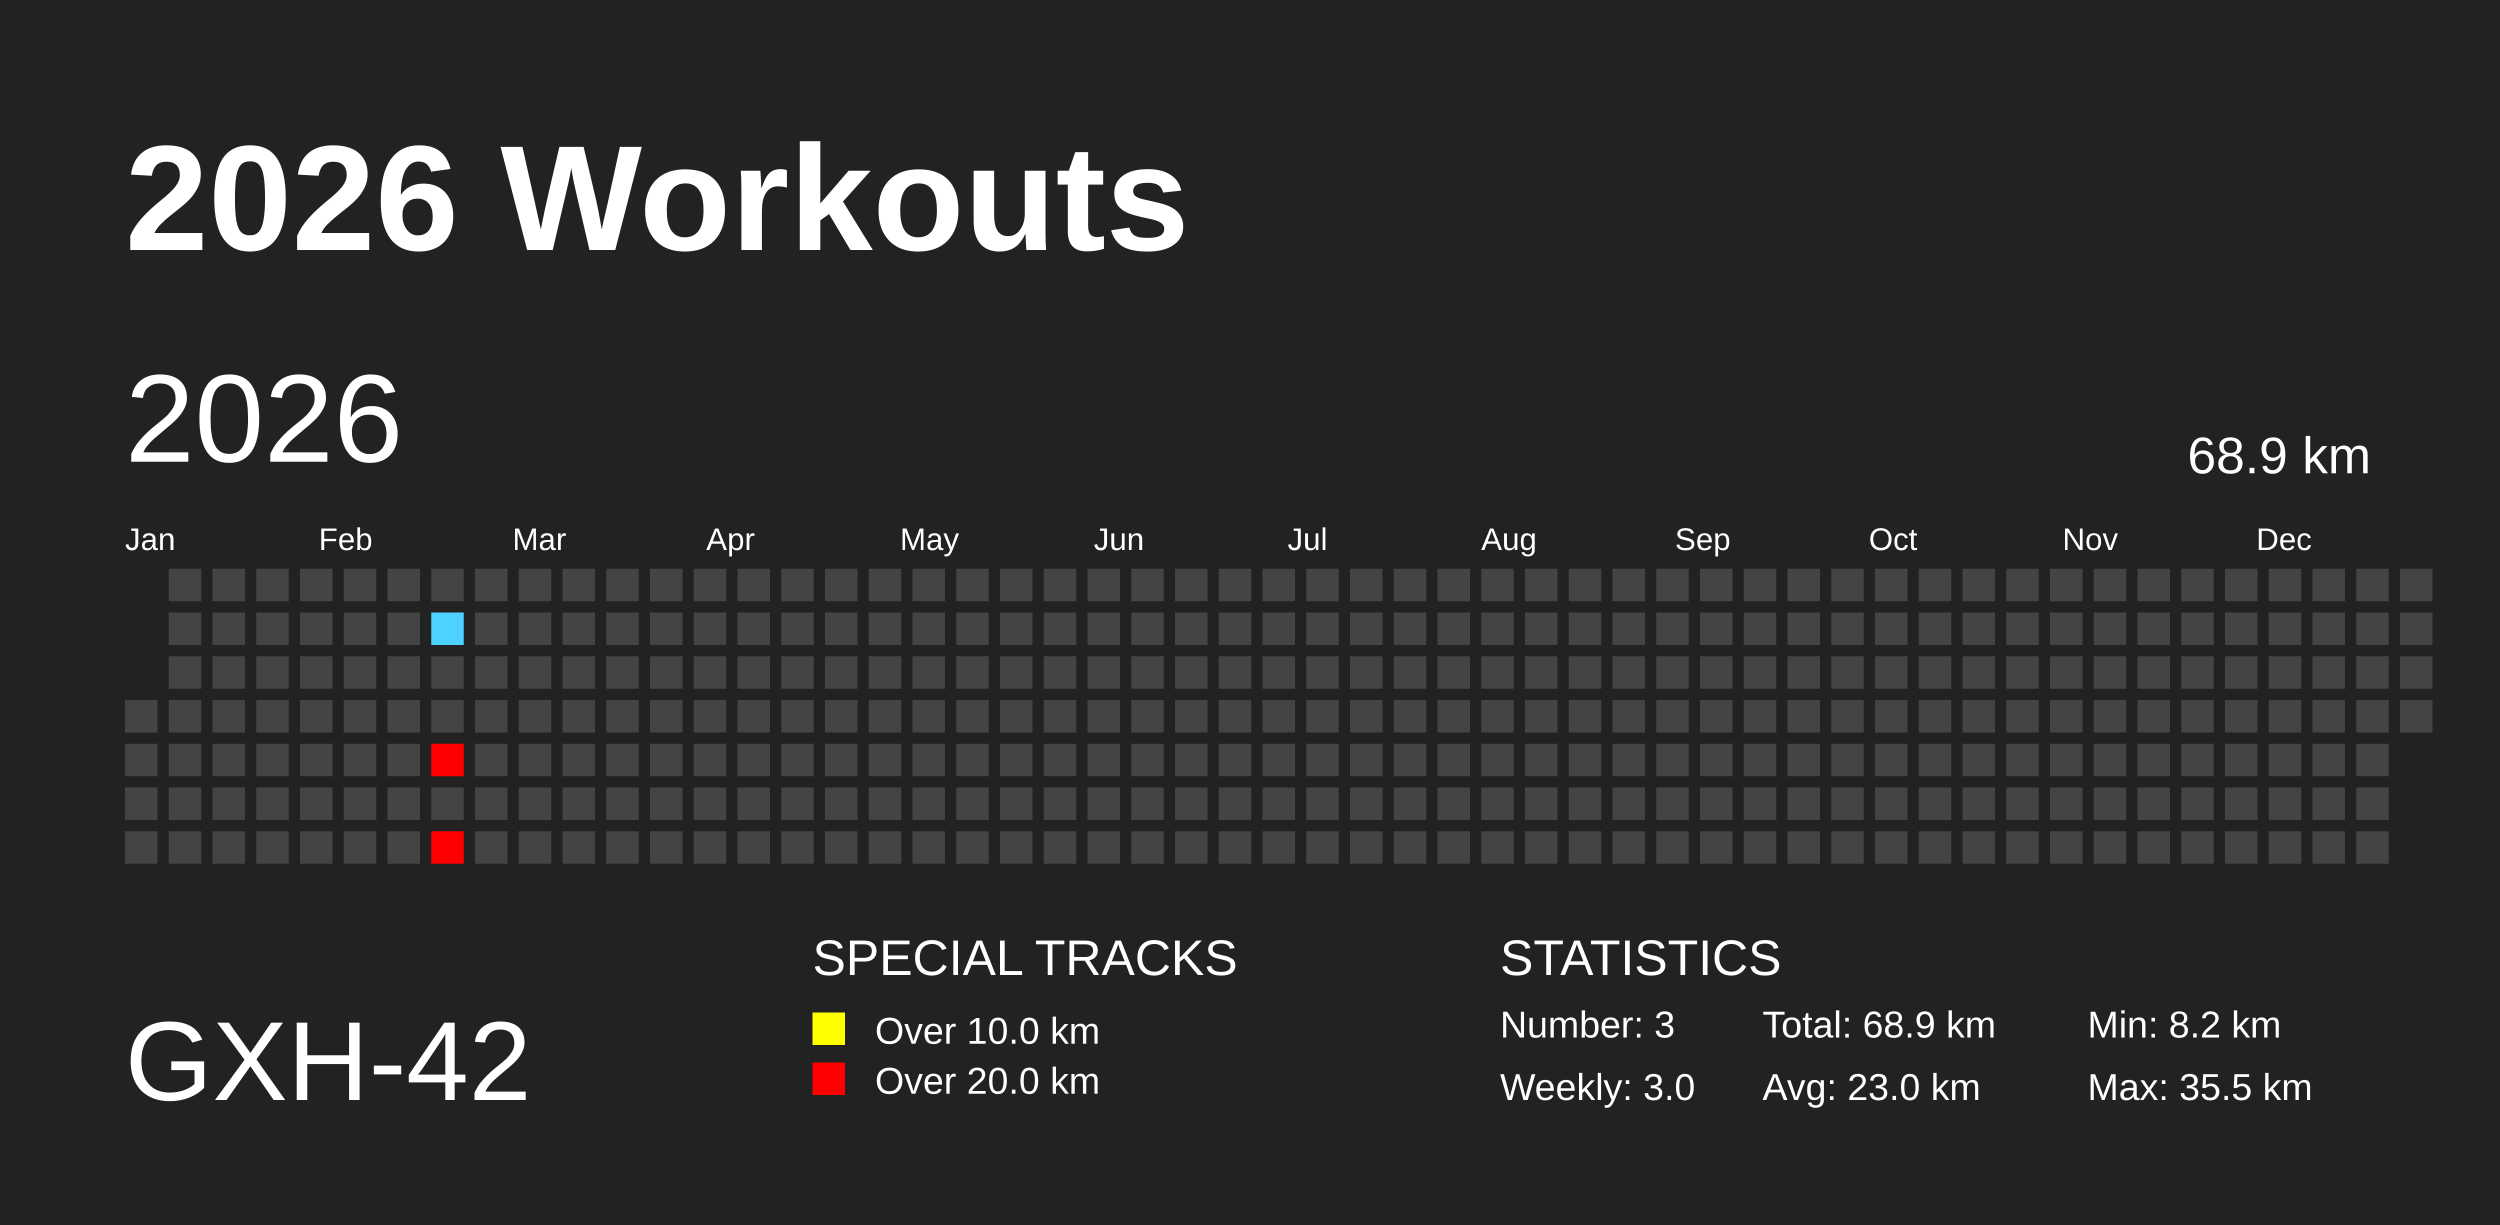
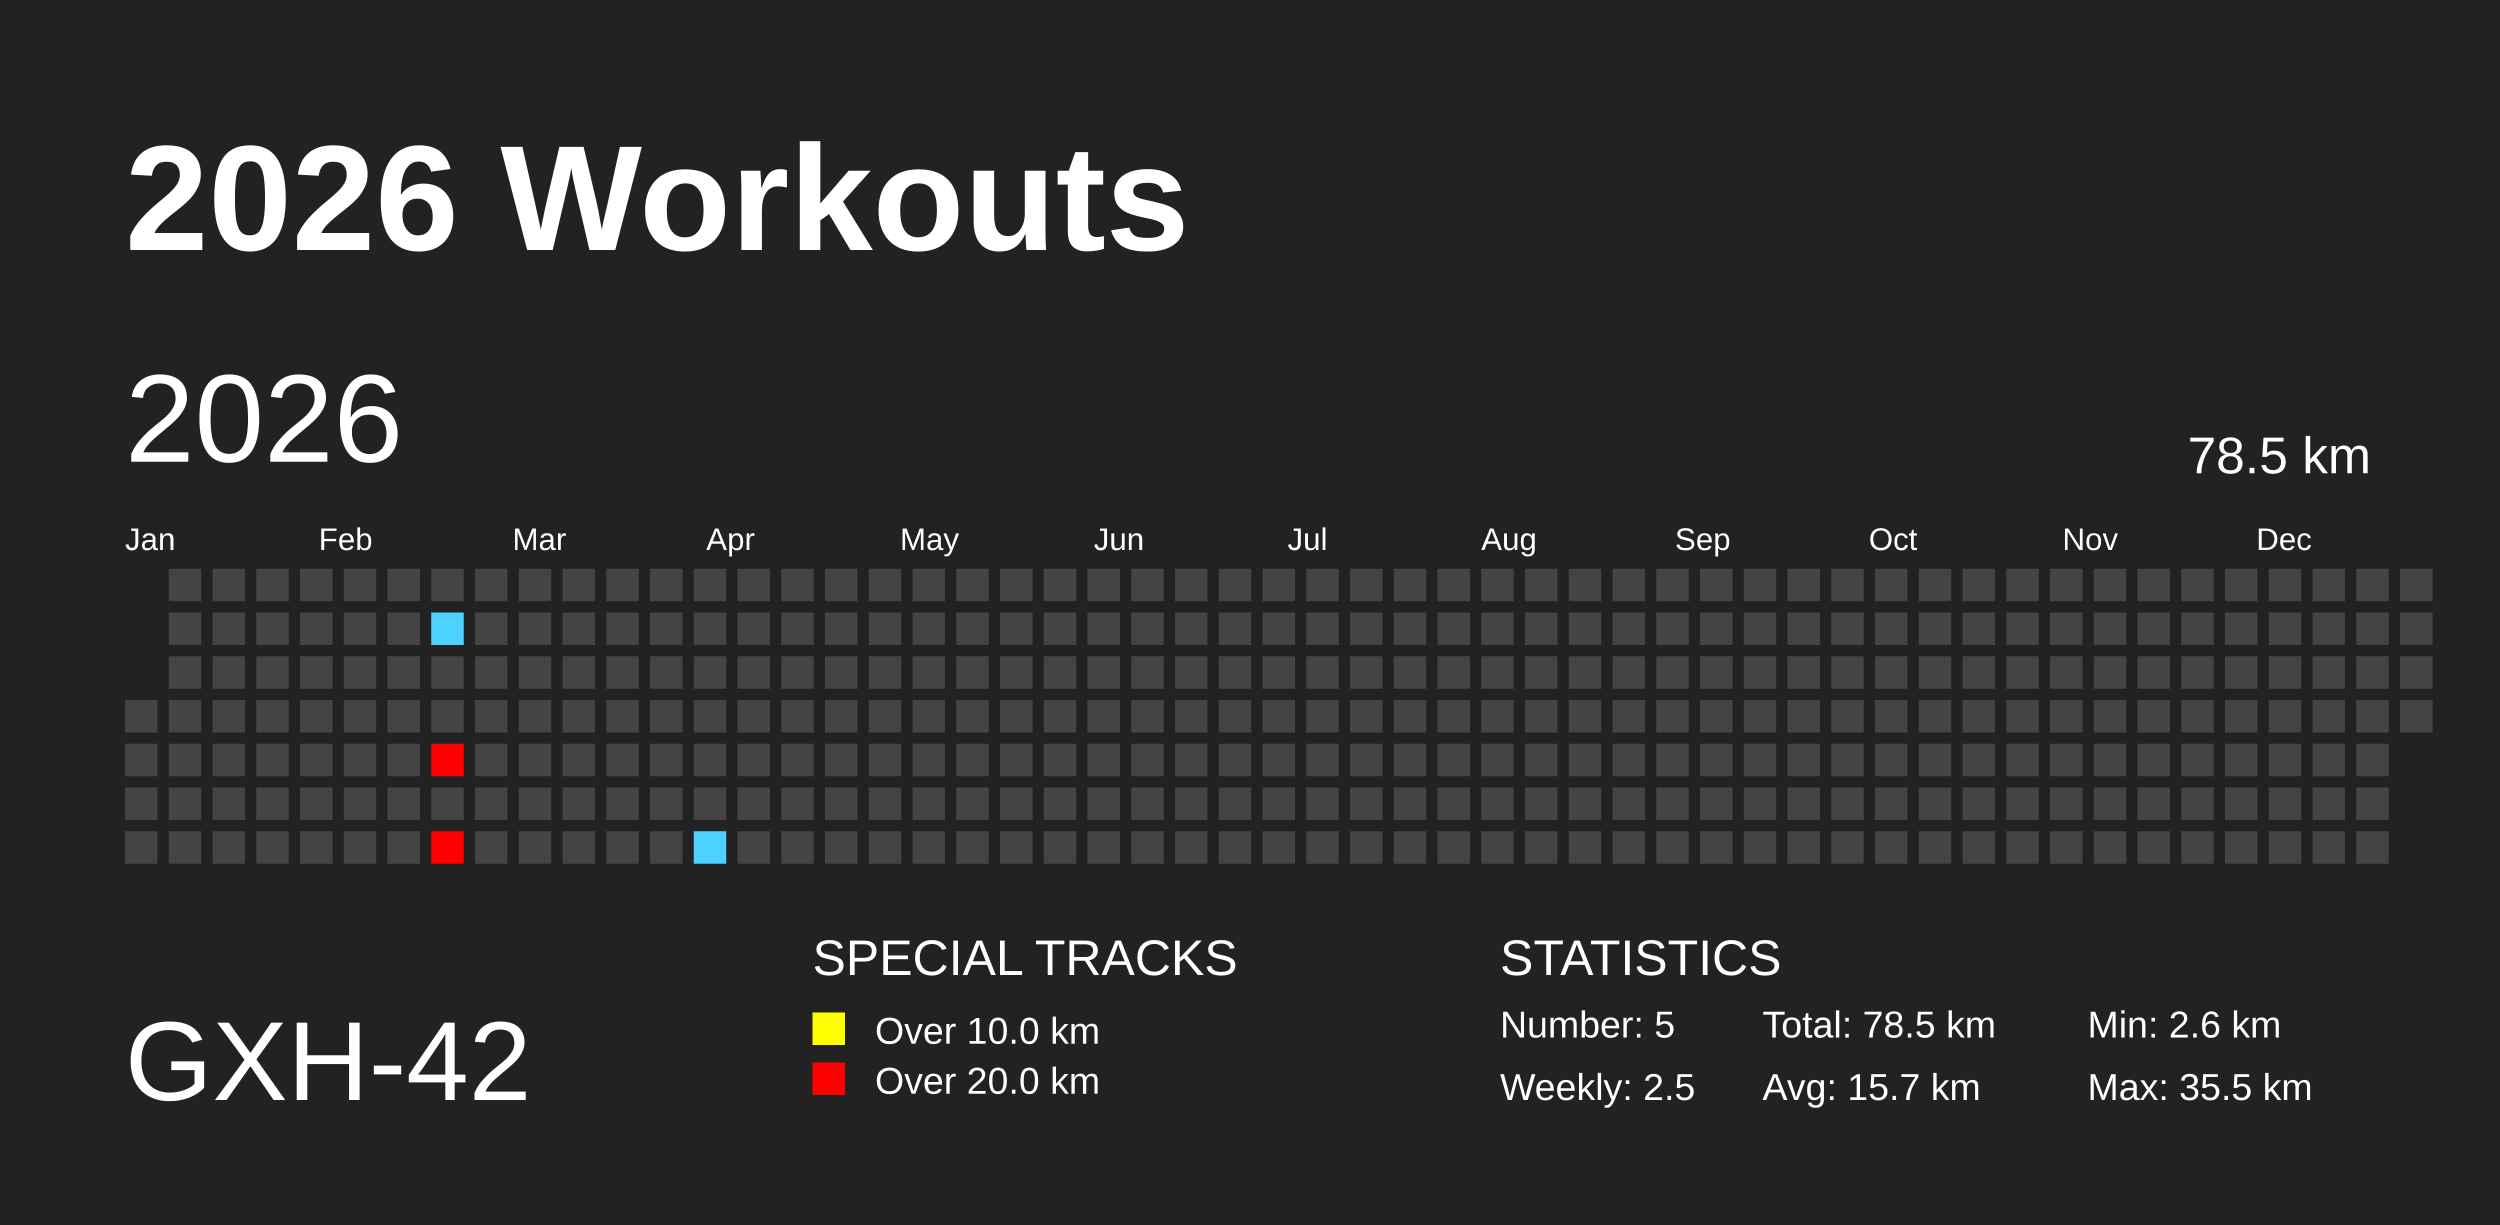
<svg xmlns="http://www.w3.org/2000/svg" baseProfile="full" height="98mm" version="1.1" viewBox="0,0,200,98" width="200mm">
  <defs />
  <rect fill="#222222" height="98" width="200" x="0" y="0" />
  <text fill="#FFFFFF" style="font-size:12px; font-family:Arial; font-weight:bold;" x="10" y="20">2026 Workouts</text>
  <text fill="#FFFFFF" style="font-size:9px; font-family:Arial" x="10" y="88">GXH-42</text>
  <text fill="#FFFFFF" style="font-size:4px; font-family:Arial" x="65" y="78">SPECIAL TRACKS</text>
  <rect fill="yellow" height="2.6" width="2.6" x="65" y="81" />
  <text fill="#FFFFFF" style="font-size:3px; font-family:Arial" x="70" y="83.5">Over 10.0 km</text>
  <rect fill="red" height="2.6" width="2.6" x="65" y="85" />
  <text fill="#FFFFFF" style="font-size:3px; font-family:Arial" x="70" y="87.5">Over 20.0 km</text>
  <text fill="#FFFFFF" style="font-size:4px; font-family:Arial" x="120" y="78">STATISTICS</text>
-   <text fill="#FFFFFF" style="font-size:3px; font-family:Arial" x="120" y="83">Number: 3</text>
-   <text fill="#FFFFFF" style="font-size:3px; font-family:Arial" x="120" y="88">Weekly: 3.0</text>
-   <text fill="#FFFFFF" style="font-size:3px; font-family:Arial" x="141" y="83">Total: 68.9 km</text>
-   <text fill="#FFFFFF" style="font-size:3px; font-family:Arial" x="141" y="88">Avg: 23.0 km</text>
-   <text fill="#FFFFFF" style="font-size:3px; font-family:Arial" x="167" y="83">Min: 8.2 km</text>
+   <text fill="#FFFFFF" style="font-size:3px; font-family:Arial" x="120" y="83">Number: 5</text>
+   <text fill="#FFFFFF" style="font-size:3px; font-family:Arial" x="120" y="88">Weekly: 2.5</text>
+   <text fill="#FFFFFF" style="font-size:3px; font-family:Arial" x="141" y="83">Total: 78.5 km</text>
+   <text fill="#FFFFFF" style="font-size:3px; font-family:Arial" x="141" y="88">Avg: 15.7 km</text>
+   <text fill="#FFFFFF" style="font-size:3px; font-family:Arial" x="167" y="83">Min: 2.6 km</text>
  <text fill="#FFFFFF" style="font-size:3px; font-family:Arial" x="167" y="88">Max: 35.5 km</text>
  <text dominant-baseline="hanging" fill="#FFFFFF" style="font-size:10.0px; font-family:Arial;" x="10" y="30">2026</text>
-   <text dominant-baseline="hanging" fill="#FFFFFF" style="font-size:4.125px; font-family:Arial;" x="175" y="35">68.9 km</text>
+   <text dominant-baseline="hanging" fill="#FFFFFF" style="font-size:4.125px; font-family:Arial;" x="175" y="35">78.5 km</text>
  <text fill="#FFFFFF" style="font-size:2.5px; font-family:Arial" x="10.0" y="44">Jan</text>
  <text fill="#FFFFFF" style="font-size:2.5px; font-family:Arial" x="25.5" y="44">Feb</text>
  <text fill="#FFFFFF" style="font-size:2.5px; font-family:Arial" x="41.0" y="44">Mar</text>
  <text fill="#FFFFFF" style="font-size:2.5px; font-family:Arial" x="56.5" y="44">Apr</text>
  <text fill="#FFFFFF" style="font-size:2.5px; font-family:Arial" x="72.0" y="44">May</text>
  <text fill="#FFFFFF" style="font-size:2.5px; font-family:Arial" x="87.5" y="44">Jun</text>
  <text fill="#FFFFFF" style="font-size:2.5px; font-family:Arial" x="103.0" y="44">Jul</text>
  <text fill="#FFFFFF" style="font-size:2.5px; font-family:Arial" x="118.5" y="44">Aug</text>
  <text fill="#FFFFFF" style="font-size:2.5px; font-family:Arial" x="134.0" y="44">Sep</text>
  <text fill="#FFFFFF" style="font-size:2.5px; font-family:Arial" x="149.5" y="44">Oct</text>
  <text fill="#FFFFFF" style="font-size:2.5px; font-family:Arial" x="165.0" y="44">Nov</text>
  <text fill="#FFFFFF" style="font-size:2.5px; font-family:Arial" x="180.5" y="44">Dec</text>
  <rect fill="#444444" height="2.6" width="2.6" x="10.0" y="56.0" />
  <rect fill="#444444" height="2.6" width="2.6" x="10.0" y="59.5" />
  <rect fill="#444444" height="2.6" width="2.6" x="10.0" y="63.0" />
  <rect fill="#444444" height="2.6" width="2.6" x="10.0" y="66.5" />
  <rect fill="#444444" height="2.6" width="2.6" x="13.5" y="45.5" />
  <rect fill="#444444" height="2.6" width="2.6" x="13.5" y="49.0" />
  <rect fill="#444444" height="2.6" width="2.6" x="13.5" y="52.5" />
  <rect fill="#444444" height="2.6" width="2.6" x="13.5" y="56.0" />
  <rect fill="#444444" height="2.6" width="2.6" x="13.5" y="59.5" />
  <rect fill="#444444" height="2.6" width="2.6" x="13.5" y="63.0" />
  <rect fill="#444444" height="2.6" width="2.6" x="13.5" y="66.5" />
  <rect fill="#444444" height="2.6" width="2.6" x="17.0" y="45.5" />
  <rect fill="#444444" height="2.6" width="2.6" x="17.0" y="49.0" />
  <rect fill="#444444" height="2.6" width="2.6" x="17.0" y="52.5" />
  <rect fill="#444444" height="2.6" width="2.6" x="17.0" y="56.0" />
  <rect fill="#444444" height="2.6" width="2.6" x="17.0" y="59.5" />
  <rect fill="#444444" height="2.6" width="2.6" x="17.0" y="63.0" />
  <rect fill="#444444" height="2.6" width="2.6" x="17.0" y="66.5" />
  <rect fill="#444444" height="2.6" width="2.6" x="20.5" y="45.5" />
  <rect fill="#444444" height="2.6" width="2.6" x="20.5" y="49.0" />
  <rect fill="#444444" height="2.6" width="2.6" x="20.5" y="52.5" />
  <rect fill="#444444" height="2.6" width="2.6" x="20.5" y="56.0" />
  <rect fill="#444444" height="2.6" width="2.6" x="20.5" y="59.5" />
  <rect fill="#444444" height="2.6" width="2.6" x="20.5" y="63.0" />
  <rect fill="#444444" height="2.6" width="2.6" x="20.5" y="66.5" />
  <rect fill="#444444" height="2.6" width="2.6" x="24.0" y="45.5" />
  <rect fill="#444444" height="2.6" width="2.6" x="24.0" y="49.0" />
  <rect fill="#444444" height="2.6" width="2.6" x="24.0" y="52.5" />
  <rect fill="#444444" height="2.6" width="2.6" x="24.0" y="56.0" />
  <rect fill="#444444" height="2.6" width="2.6" x="24.0" y="59.5" />
  <rect fill="#444444" height="2.6" width="2.6" x="24.0" y="63.0" />
  <rect fill="#444444" height="2.6" width="2.6" x="24.0" y="66.5" />
  <rect fill="#444444" height="2.6" width="2.6" x="27.5" y="45.5" />
  <rect fill="#444444" height="2.6" width="2.6" x="27.5" y="49.0" />
  <rect fill="#444444" height="2.6" width="2.6" x="27.5" y="52.5" />
  <rect fill="#444444" height="2.6" width="2.6" x="27.5" y="56.0" />
  <rect fill="#444444" height="2.6" width="2.6" x="27.5" y="59.5" />
  <rect fill="#444444" height="2.6" width="2.6" x="27.5" y="63.0" />
  <rect fill="#444444" height="2.6" width="2.6" x="27.5" y="66.5" />
  <rect fill="#444444" height="2.6" width="2.6" x="31.0" y="45.5" />
  <rect fill="#444444" height="2.6" width="2.6" x="31.0" y="49.0" />
  <rect fill="#444444" height="2.6" width="2.6" x="31.0" y="52.5" />
  <rect fill="#444444" height="2.6" width="2.6" x="31.0" y="56.0" />
  <rect fill="#444444" height="2.6" width="2.6" x="31.0" y="59.5" />
  <rect fill="#444444" height="2.6" width="2.6" x="31.0" y="63.0" />
  <rect fill="#444444" height="2.6" width="2.6" x="31.0" y="66.5" />
  <rect fill="#444444" height="2.6" width="2.6" x="34.5" y="45.5" />
  <rect fill="#4dd2ff" height="2.6" width="2.6" x="34.5" y="49.0" />
  <rect fill="#444444" height="2.6" width="2.6" x="34.5" y="52.5" />
  <rect fill="#444444" height="2.6" width="2.6" x="34.5" y="56.0" />
  <rect fill="red" height="2.6" width="2.6" x="34.5" y="59.5" />
  <rect fill="#444444" height="2.6" width="2.6" x="34.5" y="63.0" />
  <rect fill="red" height="2.6" width="2.6" x="34.5" y="66.5" />
  <rect fill="#444444" height="2.6" width="2.6" x="38.0" y="45.5" />
  <rect fill="#444444" height="2.6" width="2.6" x="38.0" y="49.0" />
  <rect fill="#444444" height="2.6" width="2.6" x="38.0" y="52.5" />
  <rect fill="#444444" height="2.6" width="2.6" x="38.0" y="56.0" />
  <rect fill="#444444" height="2.6" width="2.6" x="38.0" y="59.5" />
  <rect fill="#444444" height="2.6" width="2.6" x="38.0" y="63.0" />
  <rect fill="#444444" height="2.6" width="2.6" x="38.0" y="66.5" />
  <rect fill="#444444" height="2.6" width="2.6" x="41.5" y="45.5" />
  <rect fill="#444444" height="2.6" width="2.6" x="41.5" y="49.0" />
  <rect fill="#444444" height="2.6" width="2.6" x="41.5" y="52.5" />
  <rect fill="#444444" height="2.6" width="2.6" x="41.5" y="56.0" />
  <rect fill="#444444" height="2.6" width="2.6" x="41.5" y="59.5" />
  <rect fill="#444444" height="2.6" width="2.6" x="41.5" y="63.0" />
  <rect fill="#444444" height="2.6" width="2.6" x="41.5" y="66.5" />
  <rect fill="#444444" height="2.6" width="2.6" x="45.0" y="45.5" />
  <rect fill="#444444" height="2.6" width="2.6" x="45.0" y="49.0" />
  <rect fill="#444444" height="2.6" width="2.6" x="45.0" y="52.5" />
  <rect fill="#444444" height="2.6" width="2.6" x="45.0" y="56.0" />
  <rect fill="#444444" height="2.6" width="2.6" x="45.0" y="59.5" />
  <rect fill="#444444" height="2.6" width="2.6" x="45.0" y="63.0" />
  <rect fill="#444444" height="2.6" width="2.6" x="45.0" y="66.5" />
  <rect fill="#444444" height="2.6" width="2.6" x="48.5" y="45.5" />
  <rect fill="#444444" height="2.6" width="2.6" x="48.5" y="49.0" />
  <rect fill="#444444" height="2.6" width="2.6" x="48.5" y="52.5" />
  <rect fill="#444444" height="2.6" width="2.6" x="48.5" y="56.0" />
  <rect fill="#444444" height="2.6" width="2.6" x="48.5" y="59.5" />
  <rect fill="#444444" height="2.6" width="2.6" x="48.5" y="63.0" />
  <rect fill="#444444" height="2.6" width="2.6" x="48.5" y="66.5" />
  <rect fill="#444444" height="2.6" width="2.6" x="52.0" y="45.5" />
  <rect fill="#444444" height="2.6" width="2.6" x="52.0" y="49.0" />
  <rect fill="#444444" height="2.6" width="2.6" x="52.0" y="52.5" />
  <rect fill="#444444" height="2.6" width="2.6" x="52.0" y="56.0" />
  <rect fill="#444444" height="2.6" width="2.6" x="52.0" y="59.5" />
  <rect fill="#444444" height="2.6" width="2.6" x="52.0" y="63.0" />
  <rect fill="#444444" height="2.6" width="2.6" x="52.0" y="66.5" />
  <rect fill="#444444" height="2.6" width="2.6" x="55.5" y="45.5" />
  <rect fill="#444444" height="2.6" width="2.6" x="55.5" y="49.0" />
  <rect fill="#444444" height="2.6" width="2.6" x="55.5" y="52.5" />
  <rect fill="#444444" height="2.6" width="2.6" x="55.5" y="56.0" />
  <rect fill="#444444" height="2.6" width="2.6" x="55.5" y="59.5" />
  <rect fill="#444444" height="2.6" width="2.6" x="55.5" y="63.0" />
-   <rect fill="#444444" height="2.6" width="2.6" x="55.5" y="66.5" />
+   <rect fill="#4dd2ff" height="2.6" width="2.6" x="55.5" y="66.5" />
  <rect fill="#444444" height="2.6" width="2.6" x="59.0" y="45.5" />
  <rect fill="#444444" height="2.6" width="2.6" x="59.0" y="49.0" />
  <rect fill="#444444" height="2.6" width="2.6" x="59.0" y="52.5" />
  <rect fill="#444444" height="2.6" width="2.6" x="59.0" y="56.0" />
  <rect fill="#444444" height="2.6" width="2.6" x="59.0" y="59.5" />
  <rect fill="#444444" height="2.6" width="2.6" x="59.0" y="63.0" />
  <rect fill="#444444" height="2.6" width="2.6" x="59.0" y="66.5" />
  <rect fill="#444444" height="2.6" width="2.6" x="62.5" y="45.5" />
  <rect fill="#444444" height="2.6" width="2.6" x="62.5" y="49.0" />
  <rect fill="#444444" height="2.6" width="2.6" x="62.5" y="52.5" />
  <rect fill="#444444" height="2.6" width="2.6" x="62.5" y="56.0" />
  <rect fill="#444444" height="2.6" width="2.6" x="62.5" y="59.5" />
  <rect fill="#444444" height="2.6" width="2.6" x="62.5" y="63.0" />
  <rect fill="#444444" height="2.6" width="2.6" x="62.5" y="66.5" />
  <rect fill="#444444" height="2.6" width="2.6" x="66.0" y="45.5" />
  <rect fill="#444444" height="2.6" width="2.6" x="66.0" y="49.0" />
  <rect fill="#444444" height="2.6" width="2.6" x="66.0" y="52.5" />
  <rect fill="#444444" height="2.6" width="2.6" x="66.0" y="56.0" />
  <rect fill="#444444" height="2.6" width="2.6" x="66.0" y="59.5" />
  <rect fill="#444444" height="2.6" width="2.6" x="66.0" y="63.0" />
  <rect fill="#444444" height="2.6" width="2.6" x="66.0" y="66.5" />
  <rect fill="#444444" height="2.6" width="2.6" x="69.5" y="45.5" />
  <rect fill="#444444" height="2.6" width="2.6" x="69.5" y="49.0" />
  <rect fill="#444444" height="2.6" width="2.6" x="69.5" y="52.5" />
  <rect fill="#444444" height="2.6" width="2.6" x="69.5" y="56.0" />
  <rect fill="#444444" height="2.6" width="2.6" x="69.5" y="59.5" />
  <rect fill="#444444" height="2.6" width="2.6" x="69.5" y="63.0" />
  <rect fill="#444444" height="2.6" width="2.6" x="69.5" y="66.5" />
  <rect fill="#444444" height="2.6" width="2.6" x="73.0" y="45.5" />
  <rect fill="#444444" height="2.6" width="2.6" x="73.0" y="49.0" />
  <rect fill="#444444" height="2.6" width="2.6" x="73.0" y="52.5" />
  <rect fill="#444444" height="2.6" width="2.6" x="73.0" y="56.0" />
  <rect fill="#444444" height="2.6" width="2.6" x="73.0" y="59.5" />
  <rect fill="#444444" height="2.6" width="2.6" x="73.0" y="63.0" />
  <rect fill="#444444" height="2.6" width="2.6" x="73.0" y="66.5" />
  <rect fill="#444444" height="2.6" width="2.6" x="76.5" y="45.5" />
  <rect fill="#444444" height="2.6" width="2.6" x="76.5" y="49.0" />
  <rect fill="#444444" height="2.6" width="2.6" x="76.5" y="52.5" />
  <rect fill="#444444" height="2.6" width="2.6" x="76.5" y="56.0" />
  <rect fill="#444444" height="2.6" width="2.6" x="76.5" y="59.5" />
  <rect fill="#444444" height="2.6" width="2.6" x="76.5" y="63.0" />
  <rect fill="#444444" height="2.6" width="2.6" x="76.5" y="66.5" />
  <rect fill="#444444" height="2.6" width="2.6" x="80.0" y="45.5" />
  <rect fill="#444444" height="2.6" width="2.6" x="80.0" y="49.0" />
  <rect fill="#444444" height="2.6" width="2.6" x="80.0" y="52.5" />
  <rect fill="#444444" height="2.6" width="2.6" x="80.0" y="56.0" />
  <rect fill="#444444" height="2.6" width="2.6" x="80.0" y="59.5" />
  <rect fill="#444444" height="2.6" width="2.6" x="80.0" y="63.0" />
  <rect fill="#444444" height="2.6" width="2.6" x="80.0" y="66.5" />
  <rect fill="#444444" height="2.6" width="2.6" x="83.5" y="45.5" />
  <rect fill="#444444" height="2.6" width="2.6" x="83.5" y="49.0" />
  <rect fill="#444444" height="2.6" width="2.6" x="83.5" y="52.5" />
  <rect fill="#444444" height="2.6" width="2.6" x="83.5" y="56.0" />
  <rect fill="#444444" height="2.6" width="2.6" x="83.5" y="59.5" />
  <rect fill="#444444" height="2.6" width="2.6" x="83.5" y="63.0" />
  <rect fill="#444444" height="2.6" width="2.6" x="83.5" y="66.5" />
  <rect fill="#444444" height="2.6" width="2.6" x="87.0" y="45.5" />
  <rect fill="#444444" height="2.6" width="2.6" x="87.0" y="49.0" />
  <rect fill="#444444" height="2.6" width="2.6" x="87.0" y="52.5" />
  <rect fill="#444444" height="2.6" width="2.6" x="87.0" y="56.0" />
  <rect fill="#444444" height="2.6" width="2.6" x="87.0" y="59.5" />
  <rect fill="#444444" height="2.6" width="2.6" x="87.0" y="63.0" />
  <rect fill="#444444" height="2.6" width="2.6" x="87.0" y="66.5" />
  <rect fill="#444444" height="2.6" width="2.6" x="90.5" y="45.5" />
  <rect fill="#444444" height="2.6" width="2.6" x="90.5" y="49.0" />
  <rect fill="#444444" height="2.6" width="2.6" x="90.5" y="52.5" />
  <rect fill="#444444" height="2.6" width="2.6" x="90.5" y="56.0" />
  <rect fill="#444444" height="2.6" width="2.6" x="90.5" y="59.5" />
  <rect fill="#444444" height="2.6" width="2.6" x="90.5" y="63.0" />
  <rect fill="#444444" height="2.6" width="2.6" x="90.5" y="66.5" />
  <rect fill="#444444" height="2.6" width="2.6" x="94.0" y="45.5" />
  <rect fill="#444444" height="2.6" width="2.6" x="94.0" y="49.0" />
  <rect fill="#444444" height="2.6" width="2.6" x="94.0" y="52.5" />
  <rect fill="#444444" height="2.6" width="2.6" x="94.0" y="56.0" />
  <rect fill="#444444" height="2.6" width="2.6" x="94.0" y="59.5" />
  <rect fill="#444444" height="2.6" width="2.6" x="94.0" y="63.0" />
  <rect fill="#444444" height="2.6" width="2.6" x="94.0" y="66.5" />
  <rect fill="#444444" height="2.6" width="2.6" x="97.5" y="45.5" />
  <rect fill="#444444" height="2.6" width="2.6" x="97.5" y="49.0" />
  <rect fill="#444444" height="2.6" width="2.6" x="97.5" y="52.5" />
  <rect fill="#444444" height="2.6" width="2.6" x="97.5" y="56.0" />
  <rect fill="#444444" height="2.6" width="2.6" x="97.5" y="59.5" />
  <rect fill="#444444" height="2.6" width="2.6" x="97.5" y="63.0" />
  <rect fill="#444444" height="2.6" width="2.6" x="97.5" y="66.5" />
  <rect fill="#444444" height="2.6" width="2.6" x="101.0" y="45.5" />
  <rect fill="#444444" height="2.6" width="2.6" x="101.0" y="49.0" />
  <rect fill="#444444" height="2.6" width="2.6" x="101.0" y="52.5" />
  <rect fill="#444444" height="2.6" width="2.6" x="101.0" y="56.0" />
  <rect fill="#444444" height="2.6" width="2.6" x="101.0" y="59.5" />
  <rect fill="#444444" height="2.6" width="2.6" x="101.0" y="63.0" />
  <rect fill="#444444" height="2.6" width="2.6" x="101.0" y="66.5" />
  <rect fill="#444444" height="2.6" width="2.6" x="104.5" y="45.5" />
  <rect fill="#444444" height="2.6" width="2.6" x="104.5" y="49.0" />
  <rect fill="#444444" height="2.6" width="2.6" x="104.5" y="52.5" />
  <rect fill="#444444" height="2.6" width="2.6" x="104.5" y="56.0" />
  <rect fill="#444444" height="2.6" width="2.6" x="104.5" y="59.5" />
  <rect fill="#444444" height="2.6" width="2.6" x="104.5" y="63.0" />
  <rect fill="#444444" height="2.6" width="2.6" x="104.5" y="66.5" />
  <rect fill="#444444" height="2.6" width="2.6" x="108.0" y="45.5" />
  <rect fill="#444444" height="2.6" width="2.6" x="108.0" y="49.0" />
  <rect fill="#444444" height="2.6" width="2.6" x="108.0" y="52.5" />
  <rect fill="#444444" height="2.6" width="2.6" x="108.0" y="56.0" />
  <rect fill="#444444" height="2.6" width="2.6" x="108.0" y="59.5" />
  <rect fill="#444444" height="2.6" width="2.6" x="108.0" y="63.0" />
  <rect fill="#444444" height="2.6" width="2.6" x="108.0" y="66.5" />
  <rect fill="#444444" height="2.6" width="2.6" x="111.5" y="45.5" />
  <rect fill="#444444" height="2.6" width="2.6" x="111.5" y="49.0" />
  <rect fill="#444444" height="2.6" width="2.6" x="111.5" y="52.5" />
  <rect fill="#444444" height="2.6" width="2.6" x="111.5" y="56.0" />
  <rect fill="#444444" height="2.6" width="2.6" x="111.5" y="59.5" />
  <rect fill="#444444" height="2.6" width="2.6" x="111.5" y="63.0" />
  <rect fill="#444444" height="2.6" width="2.6" x="111.5" y="66.5" />
  <rect fill="#444444" height="2.6" width="2.6" x="115.0" y="45.5" />
  <rect fill="#444444" height="2.6" width="2.6" x="115.0" y="49.0" />
  <rect fill="#444444" height="2.6" width="2.6" x="115.0" y="52.5" />
  <rect fill="#444444" height="2.6" width="2.6" x="115.0" y="56.0" />
  <rect fill="#444444" height="2.6" width="2.6" x="115.0" y="59.5" />
  <rect fill="#444444" height="2.6" width="2.6" x="115.0" y="63.0" />
  <rect fill="#444444" height="2.6" width="2.6" x="115.0" y="66.5" />
  <rect fill="#444444" height="2.6" width="2.6" x="118.5" y="45.5" />
  <rect fill="#444444" height="2.6" width="2.6" x="118.5" y="49.0" />
  <rect fill="#444444" height="2.6" width="2.6" x="118.5" y="52.5" />
  <rect fill="#444444" height="2.6" width="2.6" x="118.5" y="56.0" />
  <rect fill="#444444" height="2.6" width="2.6" x="118.5" y="59.5" />
  <rect fill="#444444" height="2.6" width="2.6" x="118.5" y="63.0" />
  <rect fill="#444444" height="2.6" width="2.6" x="118.5" y="66.5" />
  <rect fill="#444444" height="2.6" width="2.6" x="122.0" y="45.5" />
  <rect fill="#444444" height="2.6" width="2.6" x="122.0" y="49.0" />
  <rect fill="#444444" height="2.6" width="2.6" x="122.0" y="52.5" />
  <rect fill="#444444" height="2.6" width="2.6" x="122.0" y="56.0" />
  <rect fill="#444444" height="2.6" width="2.6" x="122.0" y="59.5" />
  <rect fill="#444444" height="2.6" width="2.6" x="122.0" y="63.0" />
  <rect fill="#444444" height="2.6" width="2.6" x="122.0" y="66.5" />
  <rect fill="#444444" height="2.6" width="2.6" x="125.5" y="45.5" />
  <rect fill="#444444" height="2.6" width="2.6" x="125.5" y="49.0" />
  <rect fill="#444444" height="2.6" width="2.6" x="125.5" y="52.5" />
  <rect fill="#444444" height="2.6" width="2.6" x="125.5" y="56.0" />
  <rect fill="#444444" height="2.6" width="2.6" x="125.5" y="59.5" />
  <rect fill="#444444" height="2.6" width="2.6" x="125.5" y="63.0" />
  <rect fill="#444444" height="2.6" width="2.6" x="125.5" y="66.5" />
  <rect fill="#444444" height="2.6" width="2.6" x="129.0" y="45.5" />
  <rect fill="#444444" height="2.6" width="2.6" x="129.0" y="49.0" />
  <rect fill="#444444" height="2.6" width="2.6" x="129.0" y="52.5" />
  <rect fill="#444444" height="2.6" width="2.6" x="129.0" y="56.0" />
  <rect fill="#444444" height="2.6" width="2.6" x="129.0" y="59.5" />
  <rect fill="#444444" height="2.6" width="2.6" x="129.0" y="63.0" />
  <rect fill="#444444" height="2.6" width="2.6" x="129.0" y="66.5" />
  <rect fill="#444444" height="2.6" width="2.6" x="132.5" y="45.5" />
  <rect fill="#444444" height="2.6" width="2.6" x="132.5" y="49.0" />
  <rect fill="#444444" height="2.6" width="2.6" x="132.5" y="52.5" />
  <rect fill="#444444" height="2.6" width="2.6" x="132.5" y="56.0" />
  <rect fill="#444444" height="2.6" width="2.6" x="132.5" y="59.5" />
  <rect fill="#444444" height="2.6" width="2.6" x="132.5" y="63.0" />
  <rect fill="#444444" height="2.6" width="2.6" x="132.5" y="66.5" />
  <rect fill="#444444" height="2.6" width="2.6" x="136.0" y="45.5" />
  <rect fill="#444444" height="2.6" width="2.6" x="136.0" y="49.0" />
  <rect fill="#444444" height="2.6" width="2.6" x="136.0" y="52.5" />
  <rect fill="#444444" height="2.6" width="2.6" x="136.0" y="56.0" />
  <rect fill="#444444" height="2.6" width="2.6" x="136.0" y="59.5" />
  <rect fill="#444444" height="2.6" width="2.6" x="136.0" y="63.0" />
  <rect fill="#444444" height="2.6" width="2.6" x="136.0" y="66.5" />
  <rect fill="#444444" height="2.6" width="2.6" x="139.5" y="45.5" />
  <rect fill="#444444" height="2.6" width="2.6" x="139.5" y="49.0" />
  <rect fill="#444444" height="2.6" width="2.6" x="139.5" y="52.5" />
  <rect fill="#444444" height="2.6" width="2.6" x="139.5" y="56.0" />
  <rect fill="#444444" height="2.6" width="2.6" x="139.5" y="59.5" />
  <rect fill="#444444" height="2.6" width="2.6" x="139.5" y="63.0" />
  <rect fill="#444444" height="2.6" width="2.6" x="139.5" y="66.5" />
  <rect fill="#444444" height="2.6" width="2.6" x="143.0" y="45.5" />
  <rect fill="#444444" height="2.6" width="2.6" x="143.0" y="49.0" />
  <rect fill="#444444" height="2.6" width="2.6" x="143.0" y="52.5" />
  <rect fill="#444444" height="2.6" width="2.6" x="143.0" y="56.0" />
  <rect fill="#444444" height="2.6" width="2.6" x="143.0" y="59.5" />
  <rect fill="#444444" height="2.6" width="2.6" x="143.0" y="63.0" />
  <rect fill="#444444" height="2.6" width="2.6" x="143.0" y="66.5" />
  <rect fill="#444444" height="2.6" width="2.6" x="146.5" y="45.5" />
  <rect fill="#444444" height="2.6" width="2.6" x="146.5" y="49.0" />
  <rect fill="#444444" height="2.6" width="2.6" x="146.5" y="52.5" />
  <rect fill="#444444" height="2.6" width="2.6" x="146.5" y="56.0" />
  <rect fill="#444444" height="2.6" width="2.6" x="146.5" y="59.5" />
  <rect fill="#444444" height="2.6" width="2.6" x="146.5" y="63.0" />
  <rect fill="#444444" height="2.6" width="2.6" x="146.5" y="66.5" />
  <rect fill="#444444" height="2.6" width="2.6" x="150.0" y="45.5" />
  <rect fill="#444444" height="2.6" width="2.6" x="150.0" y="49.0" />
  <rect fill="#444444" height="2.6" width="2.6" x="150.0" y="52.5" />
  <rect fill="#444444" height="2.6" width="2.6" x="150.0" y="56.0" />
  <rect fill="#444444" height="2.6" width="2.6" x="150.0" y="59.5" />
  <rect fill="#444444" height="2.6" width="2.6" x="150.0" y="63.0" />
  <rect fill="#444444" height="2.6" width="2.6" x="150.0" y="66.5" />
  <rect fill="#444444" height="2.6" width="2.6" x="153.5" y="45.5" />
  <rect fill="#444444" height="2.6" width="2.6" x="153.5" y="49.0" />
  <rect fill="#444444" height="2.6" width="2.6" x="153.5" y="52.5" />
  <rect fill="#444444" height="2.6" width="2.6" x="153.5" y="56.0" />
  <rect fill="#444444" height="2.6" width="2.6" x="153.5" y="59.5" />
  <rect fill="#444444" height="2.6" width="2.6" x="153.5" y="63.0" />
  <rect fill="#444444" height="2.6" width="2.6" x="153.5" y="66.5" />
  <rect fill="#444444" height="2.6" width="2.6" x="157.0" y="45.5" />
  <rect fill="#444444" height="2.6" width="2.6" x="157.0" y="49.0" />
  <rect fill="#444444" height="2.6" width="2.6" x="157.0" y="52.5" />
  <rect fill="#444444" height="2.6" width="2.6" x="157.0" y="56.0" />
  <rect fill="#444444" height="2.6" width="2.6" x="157.0" y="59.5" />
  <rect fill="#444444" height="2.6" width="2.6" x="157.0" y="63.0" />
  <rect fill="#444444" height="2.6" width="2.6" x="157.0" y="66.5" />
  <rect fill="#444444" height="2.6" width="2.6" x="160.5" y="45.5" />
  <rect fill="#444444" height="2.6" width="2.6" x="160.5" y="49.0" />
  <rect fill="#444444" height="2.6" width="2.6" x="160.5" y="52.5" />
  <rect fill="#444444" height="2.6" width="2.6" x="160.5" y="56.0" />
  <rect fill="#444444" height="2.6" width="2.6" x="160.5" y="59.5" />
  <rect fill="#444444" height="2.6" width="2.6" x="160.5" y="63.0" />
  <rect fill="#444444" height="2.6" width="2.6" x="160.5" y="66.5" />
  <rect fill="#444444" height="2.6" width="2.6" x="164.0" y="45.5" />
  <rect fill="#444444" height="2.6" width="2.6" x="164.0" y="49.0" />
  <rect fill="#444444" height="2.6" width="2.6" x="164.0" y="52.5" />
  <rect fill="#444444" height="2.6" width="2.6" x="164.0" y="56.0" />
  <rect fill="#444444" height="2.6" width="2.6" x="164.0" y="59.5" />
  <rect fill="#444444" height="2.6" width="2.6" x="164.0" y="63.0" />
  <rect fill="#444444" height="2.6" width="2.6" x="164.0" y="66.5" />
  <rect fill="#444444" height="2.6" width="2.6" x="167.5" y="45.5" />
  <rect fill="#444444" height="2.6" width="2.6" x="167.5" y="49.0" />
  <rect fill="#444444" height="2.6" width="2.6" x="167.5" y="52.5" />
  <rect fill="#444444" height="2.6" width="2.6" x="167.5" y="56.0" />
  <rect fill="#444444" height="2.6" width="2.6" x="167.5" y="59.5" />
  <rect fill="#444444" height="2.6" width="2.6" x="167.5" y="63.0" />
  <rect fill="#444444" height="2.6" width="2.6" x="167.5" y="66.5" />
  <rect fill="#444444" height="2.6" width="2.6" x="171.0" y="45.5" />
  <rect fill="#444444" height="2.6" width="2.6" x="171.0" y="49.0" />
  <rect fill="#444444" height="2.6" width="2.6" x="171.0" y="52.5" />
  <rect fill="#444444" height="2.6" width="2.6" x="171.0" y="56.0" />
  <rect fill="#444444" height="2.6" width="2.6" x="171.0" y="59.5" />
  <rect fill="#444444" height="2.6" width="2.6" x="171.0" y="63.0" />
  <rect fill="#444444" height="2.6" width="2.6" x="171.0" y="66.5" />
  <rect fill="#444444" height="2.6" width="2.6" x="174.5" y="45.5" />
  <rect fill="#444444" height="2.6" width="2.6" x="174.5" y="49.0" />
  <rect fill="#444444" height="2.6" width="2.6" x="174.5" y="52.5" />
  <rect fill="#444444" height="2.6" width="2.6" x="174.5" y="56.0" />
  <rect fill="#444444" height="2.6" width="2.6" x="174.5" y="59.5" />
  <rect fill="#444444" height="2.6" width="2.6" x="174.5" y="63.0" />
  <rect fill="#444444" height="2.6" width="2.6" x="174.5" y="66.5" />
  <rect fill="#444444" height="2.6" width="2.6" x="178.0" y="45.5" />
  <rect fill="#444444" height="2.6" width="2.6" x="178.0" y="49.0" />
  <rect fill="#444444" height="2.6" width="2.6" x="178.0" y="52.5" />
  <rect fill="#444444" height="2.6" width="2.6" x="178.0" y="56.0" />
  <rect fill="#444444" height="2.6" width="2.6" x="178.0" y="59.5" />
  <rect fill="#444444" height="2.6" width="2.6" x="178.0" y="63.0" />
  <rect fill="#444444" height="2.6" width="2.6" x="178.0" y="66.5" />
  <rect fill="#444444" height="2.6" width="2.6" x="181.5" y="45.5" />
  <rect fill="#444444" height="2.6" width="2.6" x="181.5" y="49.0" />
  <rect fill="#444444" height="2.6" width="2.6" x="181.5" y="52.5" />
  <rect fill="#444444" height="2.6" width="2.6" x="181.5" y="56.0" />
  <rect fill="#444444" height="2.6" width="2.6" x="181.5" y="59.5" />
  <rect fill="#444444" height="2.6" width="2.6" x="181.5" y="63.0" />
  <rect fill="#444444" height="2.6" width="2.6" x="181.5" y="66.5" />
  <rect fill="#444444" height="2.6" width="2.6" x="185.0" y="45.5" />
  <rect fill="#444444" height="2.6" width="2.6" x="185.0" y="49.0" />
  <rect fill="#444444" height="2.6" width="2.6" x="185.0" y="52.5" />
  <rect fill="#444444" height="2.6" width="2.6" x="185.0" y="56.0" />
  <rect fill="#444444" height="2.6" width="2.6" x="185.0" y="59.5" />
  <rect fill="#444444" height="2.6" width="2.6" x="185.0" y="63.0" />
  <rect fill="#444444" height="2.6" width="2.6" x="185.0" y="66.5" />
  <rect fill="#444444" height="2.6" width="2.6" x="188.5" y="45.5" />
  <rect fill="#444444" height="2.6" width="2.6" x="188.5" y="49.0" />
  <rect fill="#444444" height="2.6" width="2.6" x="188.5" y="52.5" />
  <rect fill="#444444" height="2.6" width="2.6" x="188.5" y="56.0" />
  <rect fill="#444444" height="2.6" width="2.6" x="188.5" y="59.5" />
  <rect fill="#444444" height="2.6" width="2.6" x="188.5" y="63.0" />
  <rect fill="#444444" height="2.6" width="2.6" x="188.5" y="66.5" />
  <rect fill="#444444" height="2.6" width="2.6" x="192.0" y="45.5" />
  <rect fill="#444444" height="2.6" width="2.6" x="192.0" y="49.0" />
  <rect fill="#444444" height="2.6" width="2.6" x="192.0" y="52.5" />
  <rect fill="#444444" height="2.6" width="2.6" x="192.0" y="56.0" />
</svg>
